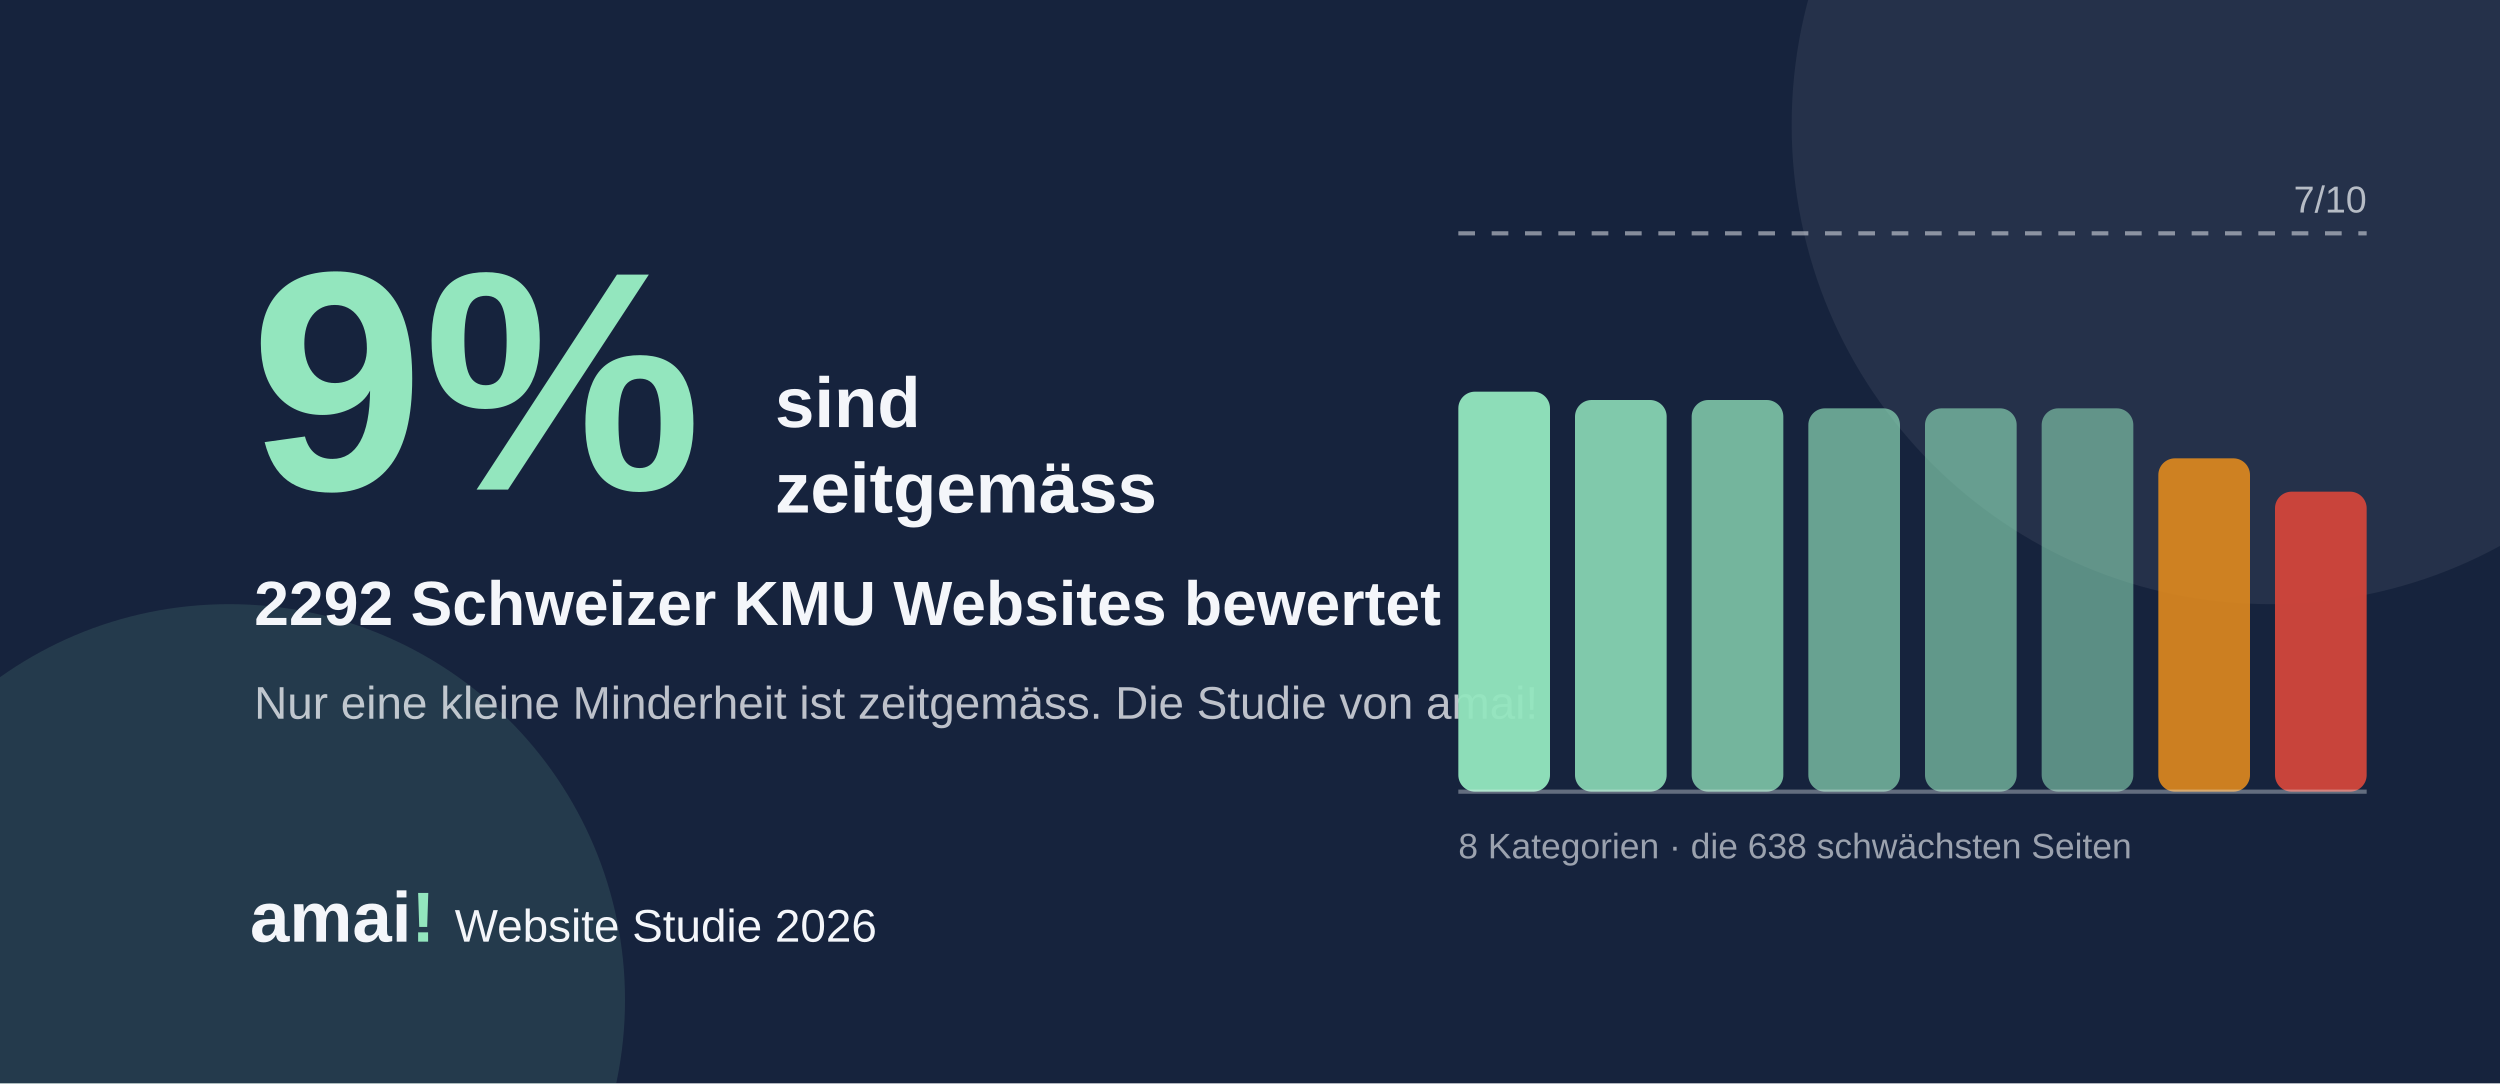
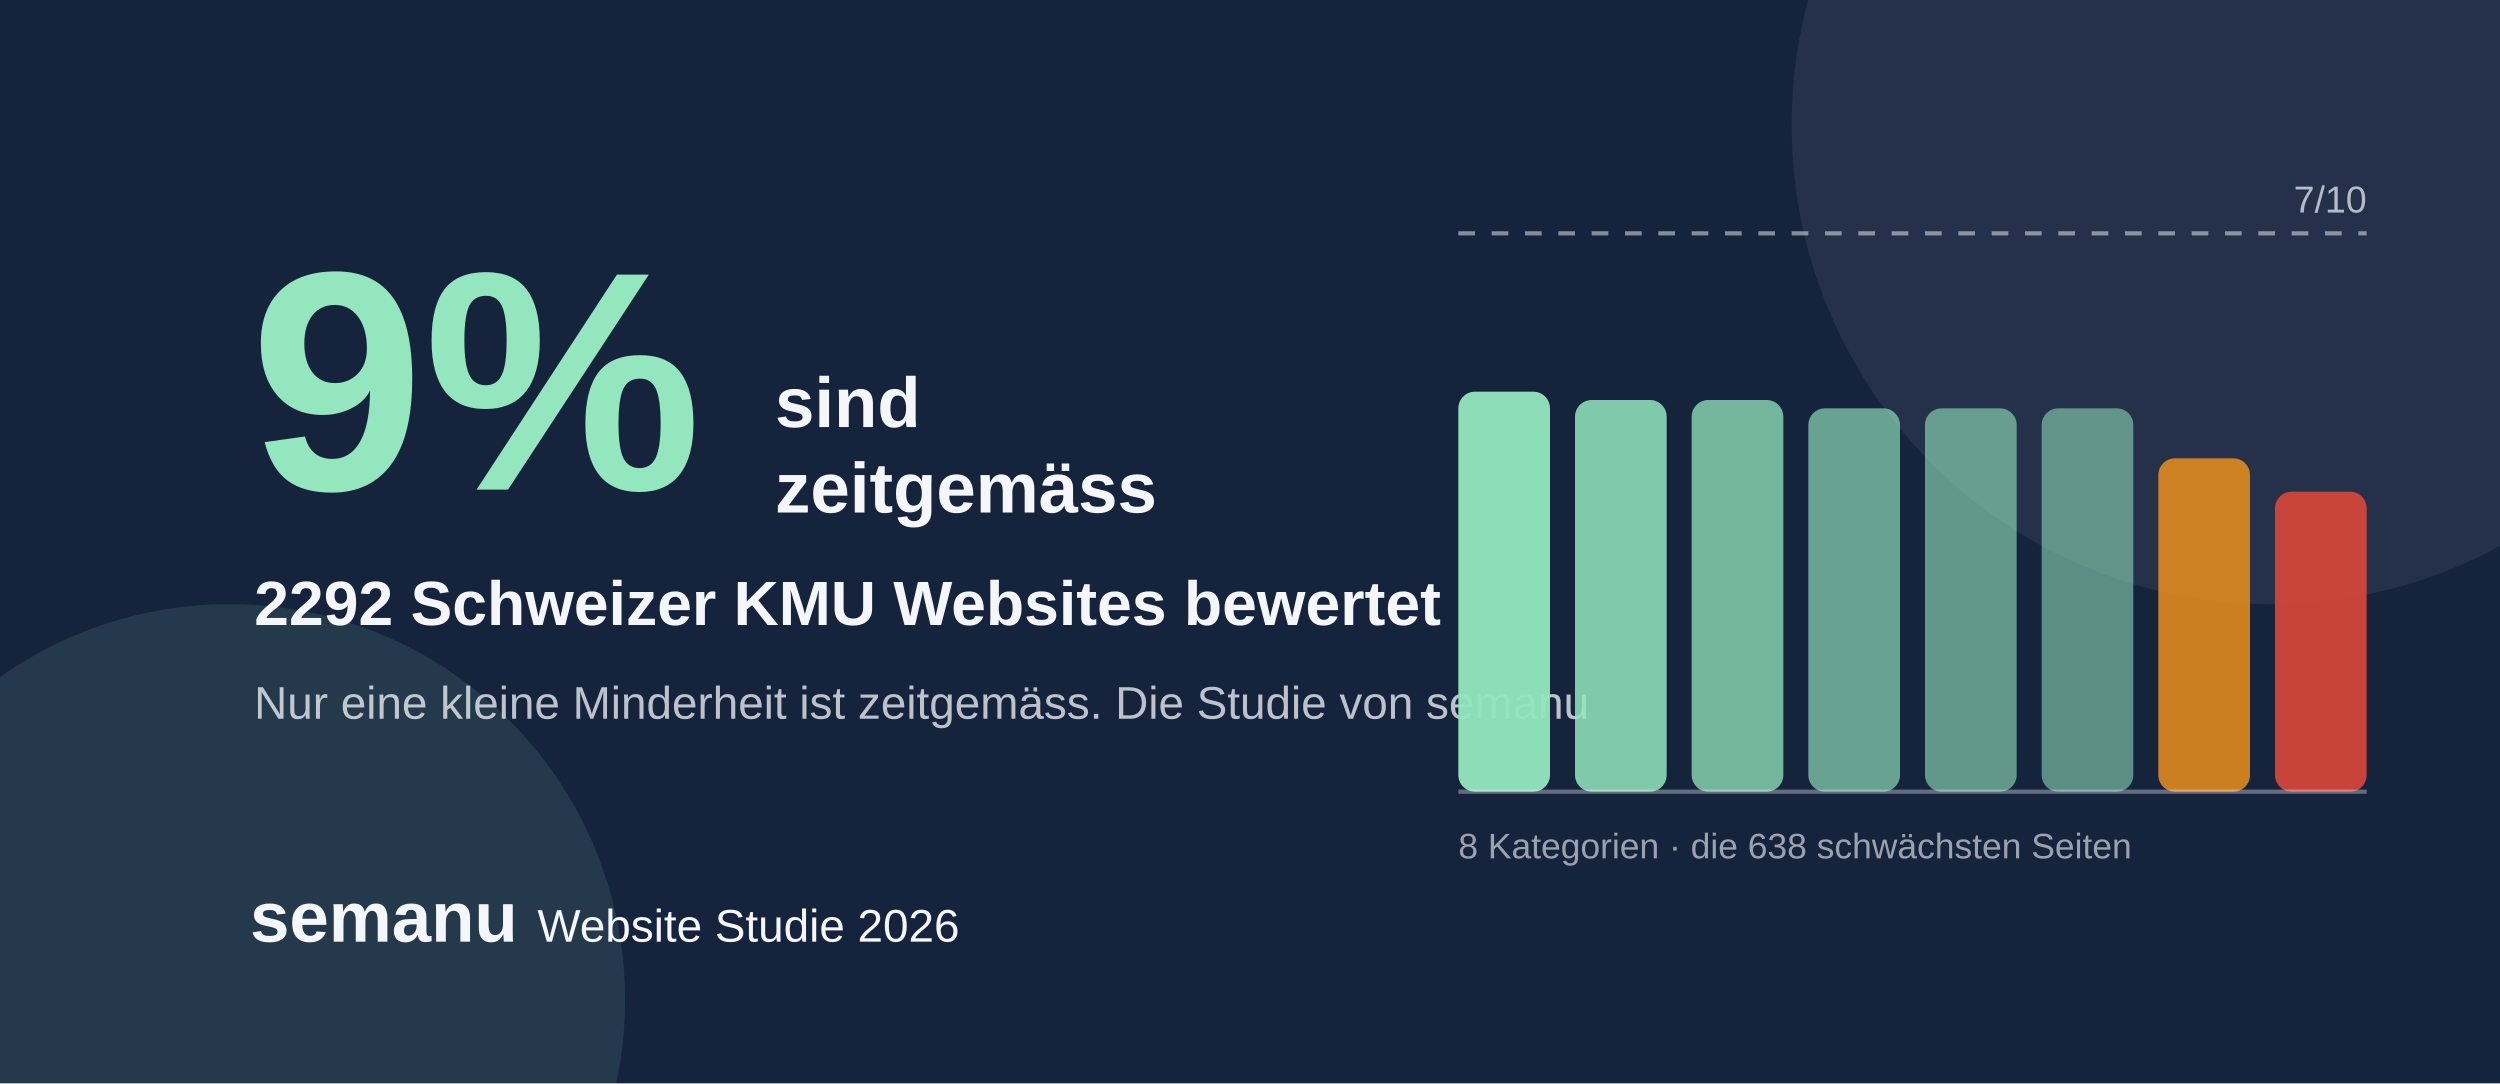
- <svg xmlns="http://www.w3.org/2000/svg" viewBox="0 0 1200 520" role="img" aria-label="amai! Studie: 2292 Schweizer KMU Websites bewertet, nur 9 Prozent sind zeitgemäss">
+ <svg xmlns="http://www.w3.org/2000/svg" viewBox="0 0 1200 520" role="img" aria-label="semanu Studie: 2292 Schweizer KMU Websites bewertet, nur 9 Prozent sind zeitgemäss">
  <rect width="1200" height="520" fill="#16233D" />
  <circle cx="1090" cy="60" r="230" fill="#F4F6FA" opacity="0.07" />
  <circle cx="110" cy="480" r="190" fill="#93E6BE" opacity="0.12" />
  <text x="120" y="235" font-family="Archivo Black, Arial, sans-serif" font-weight="800" font-size="150" fill="#93E6BE">9%</text>
  <text x="372" y="205" font-family="Arial, sans-serif" font-size="34" font-weight="700" fill="#F4F6FA">sind</text>
  <text x="372" y="246" font-family="Arial, sans-serif" font-size="34" font-weight="700" fill="#F4F6FA">zeitgemäss</text>
  <text x="122" y="300" font-family="Arial, sans-serif" font-size="30" font-weight="700" fill="#F4F6FA">2292 Schweizer KMU Websites bewertet</text>
-   <text x="122" y="345" font-family="Arial, sans-serif" font-size="22" fill="#F4F6FA" opacity="0.75">Nur eine kleine Minderheit ist zeitgemäss. Die Studie von amai!</text>
+   <text x="122" y="345" font-family="Arial, sans-serif" font-size="22" fill="#F4F6FA" opacity="0.75">Nur eine kleine Minderheit ist zeitgemäss. Die Studie von semanu</text>
  <g>
    <rect x="700" y="188" width="44" height="192" rx="8" fill="#93E6BE" opacity="0.95" />
    <rect x="756" y="192" width="44" height="188" rx="8" fill="#93E6BE" opacity="0.85" />
    <rect x="812" y="192" width="44" height="188" rx="8" fill="#93E6BE" opacity="0.75" />
    <rect x="868" y="196" width="44" height="184" rx="8" fill="#93E6BE" opacity="0.65" />
    <rect x="924" y="196" width="44" height="184" rx="8" fill="#93E6BE" opacity="0.6" />
    <rect x="980" y="196" width="44" height="184" rx="8" fill="#93E6BE" opacity="0.55" />
    <rect x="1036" y="220" width="44" height="160" rx="8" fill="#E08A1E" opacity="0.9" />
    <rect x="1092" y="236" width="44" height="144" rx="8" fill="#D1453B" opacity="0.95" />
  </g>
  <line x1="700" y1="380" x2="1136" y2="380" stroke="#F4F6FA" stroke-opacity="0.35" stroke-width="2" />
  <line x1="700" y1="112" x2="1136" y2="112" stroke="#F4F6FA" stroke-opacity="0.5" stroke-width="2" stroke-dasharray="8 8" />
  <text x="1136" y="102" text-anchor="end" font-family="Arial, sans-serif" font-size="18" fill="#F4F6FA" opacity="0.7">7/10</text>
  <text x="700" y="412" font-family="Arial, sans-serif" font-size="17" fill="#F4F6FA" opacity="0.6">8 Kategorien · die 638 schwächsten Seiten</text>
-   <text x="120" y="452" font-family="Archivo Black, Arial, sans-serif" font-weight="800" font-size="34" fill="#F4F6FA">amai<tspan fill="#93E6BE">!</tspan>
-     <tspan font-family="Arial, sans-serif" font-weight="400" font-size="22" fill="#F4F6FA" opacity="0.7">Website Studie 2026</tspan>
+   <text x="120" y="452" font-family="Archivo Black, Arial, sans-serif" font-weight="800" font-size="34" fill="#F4F6FA">semanu <tspan font-family="Arial, sans-serif" font-weight="400" font-size="22" fill="#F4F6FA" opacity="0.7">Website Studie 2026</tspan>
  </text>
</svg>
